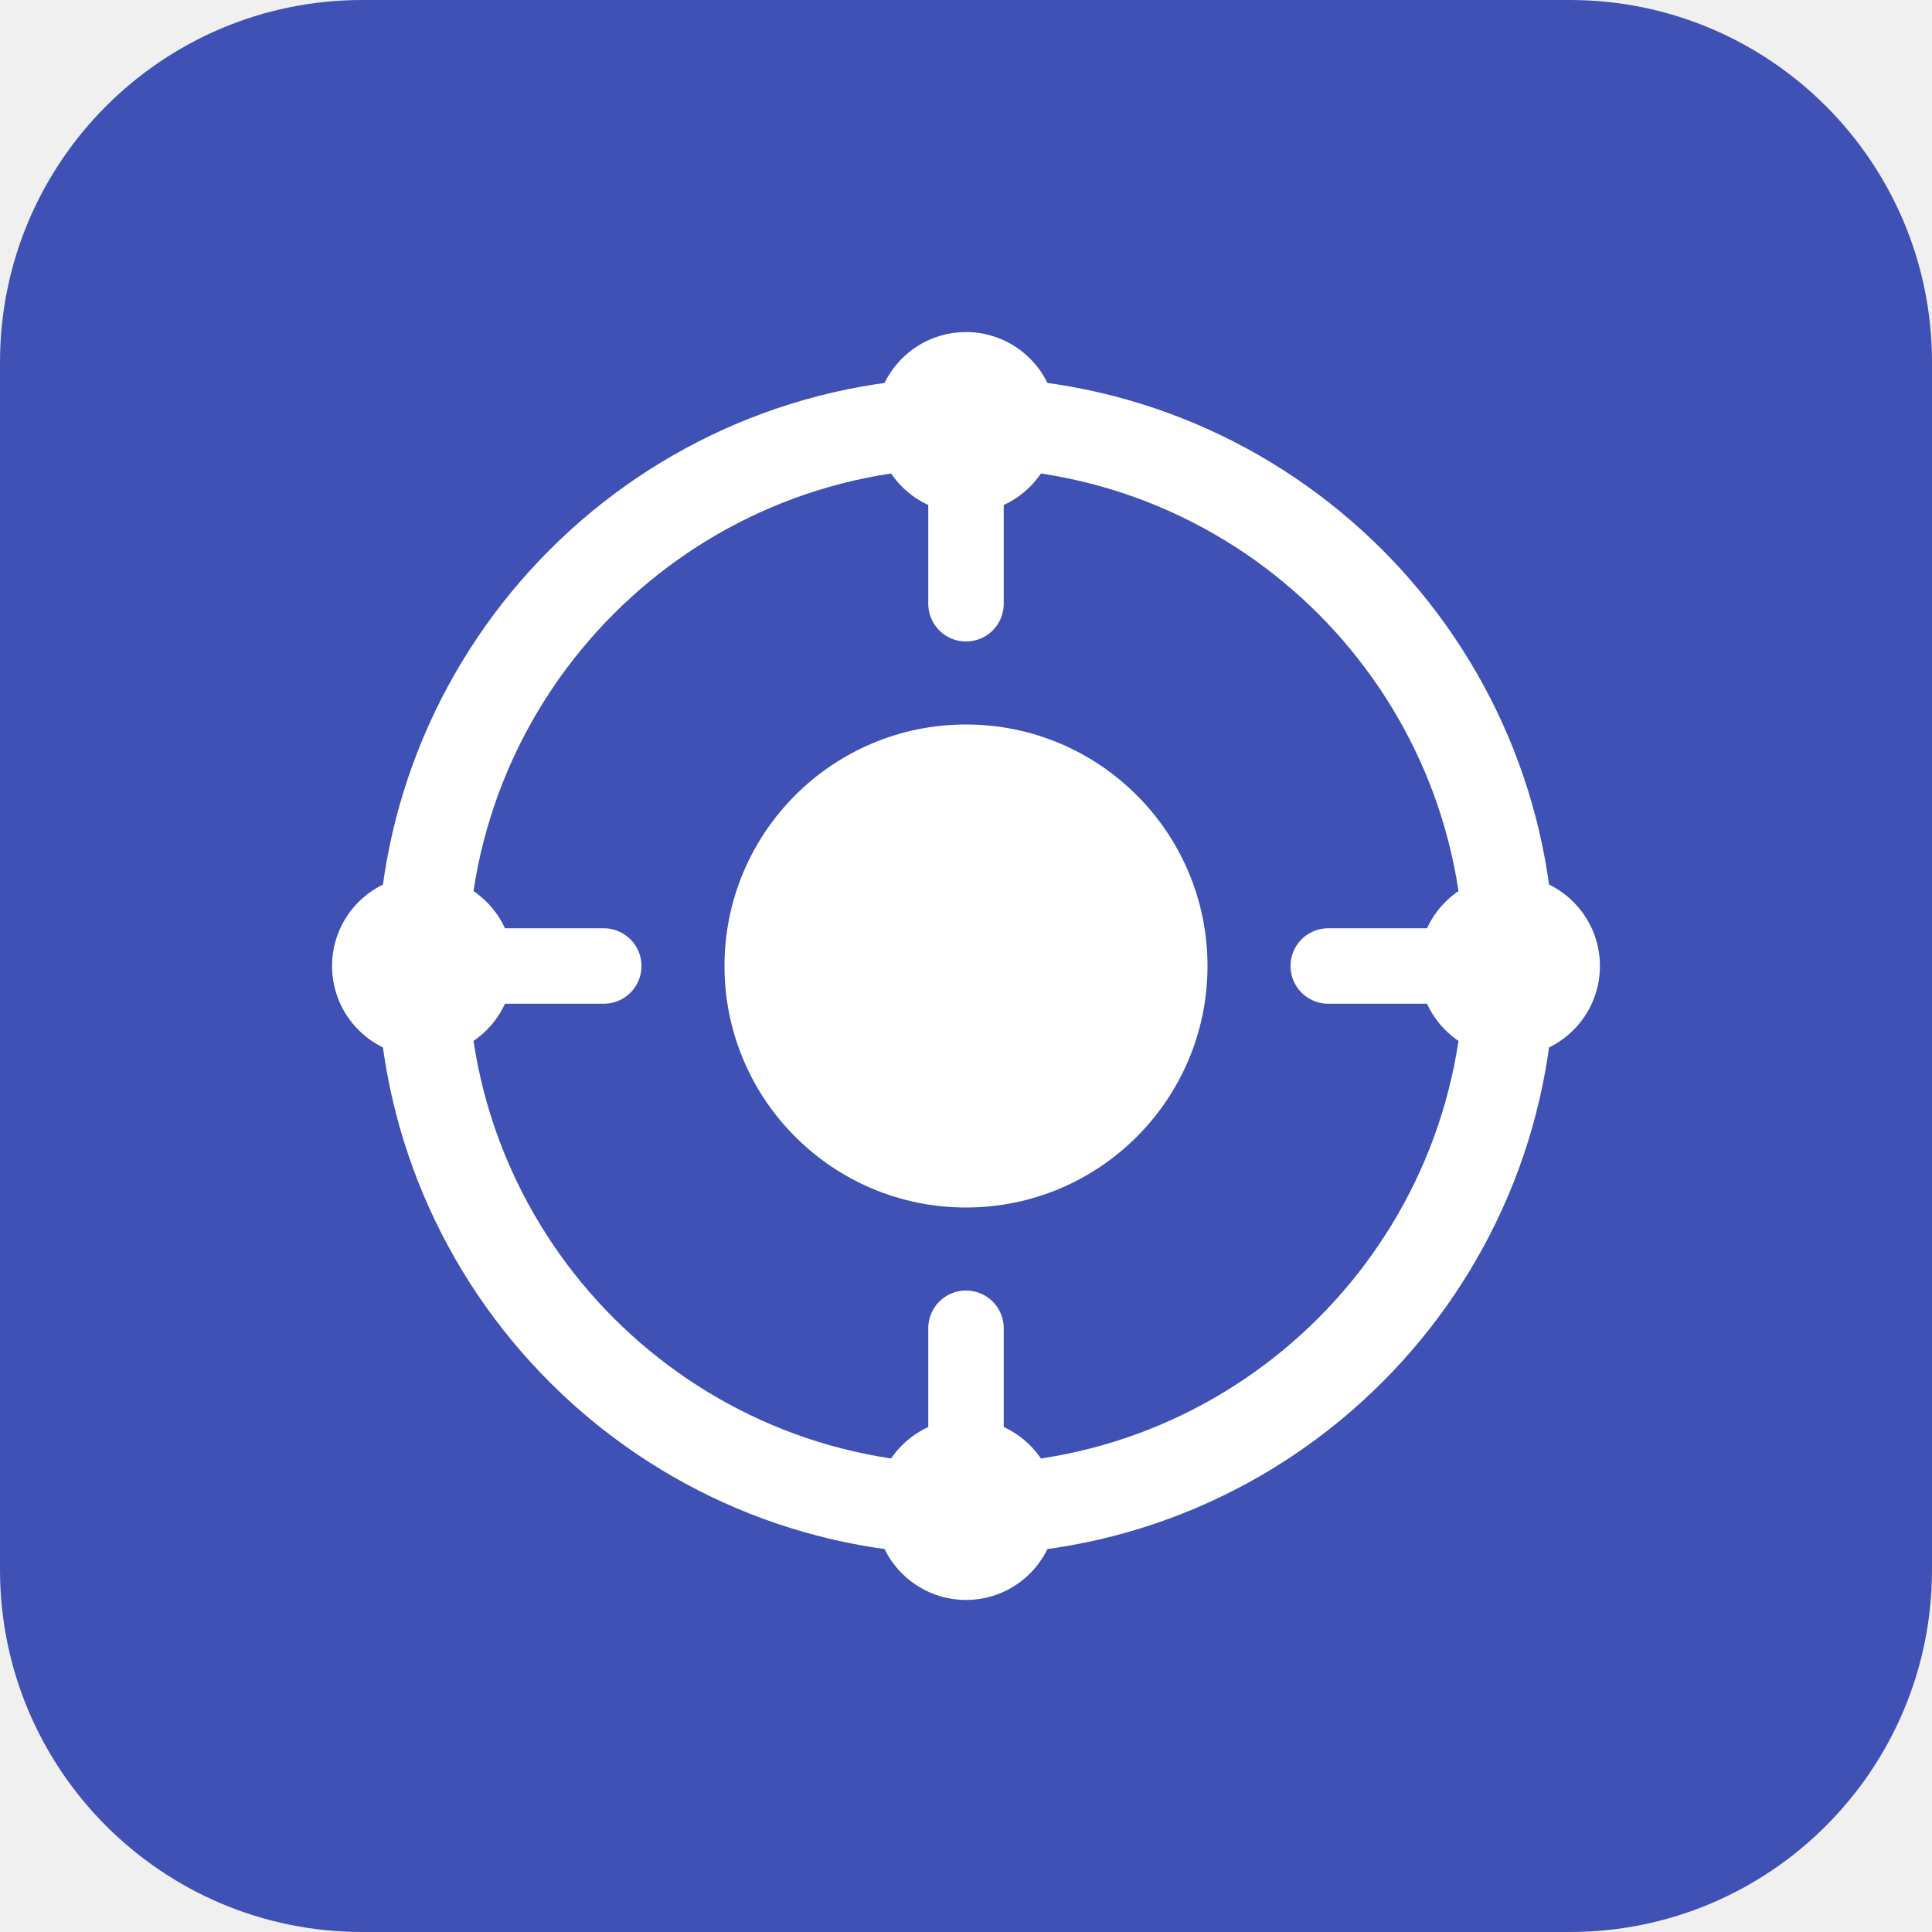
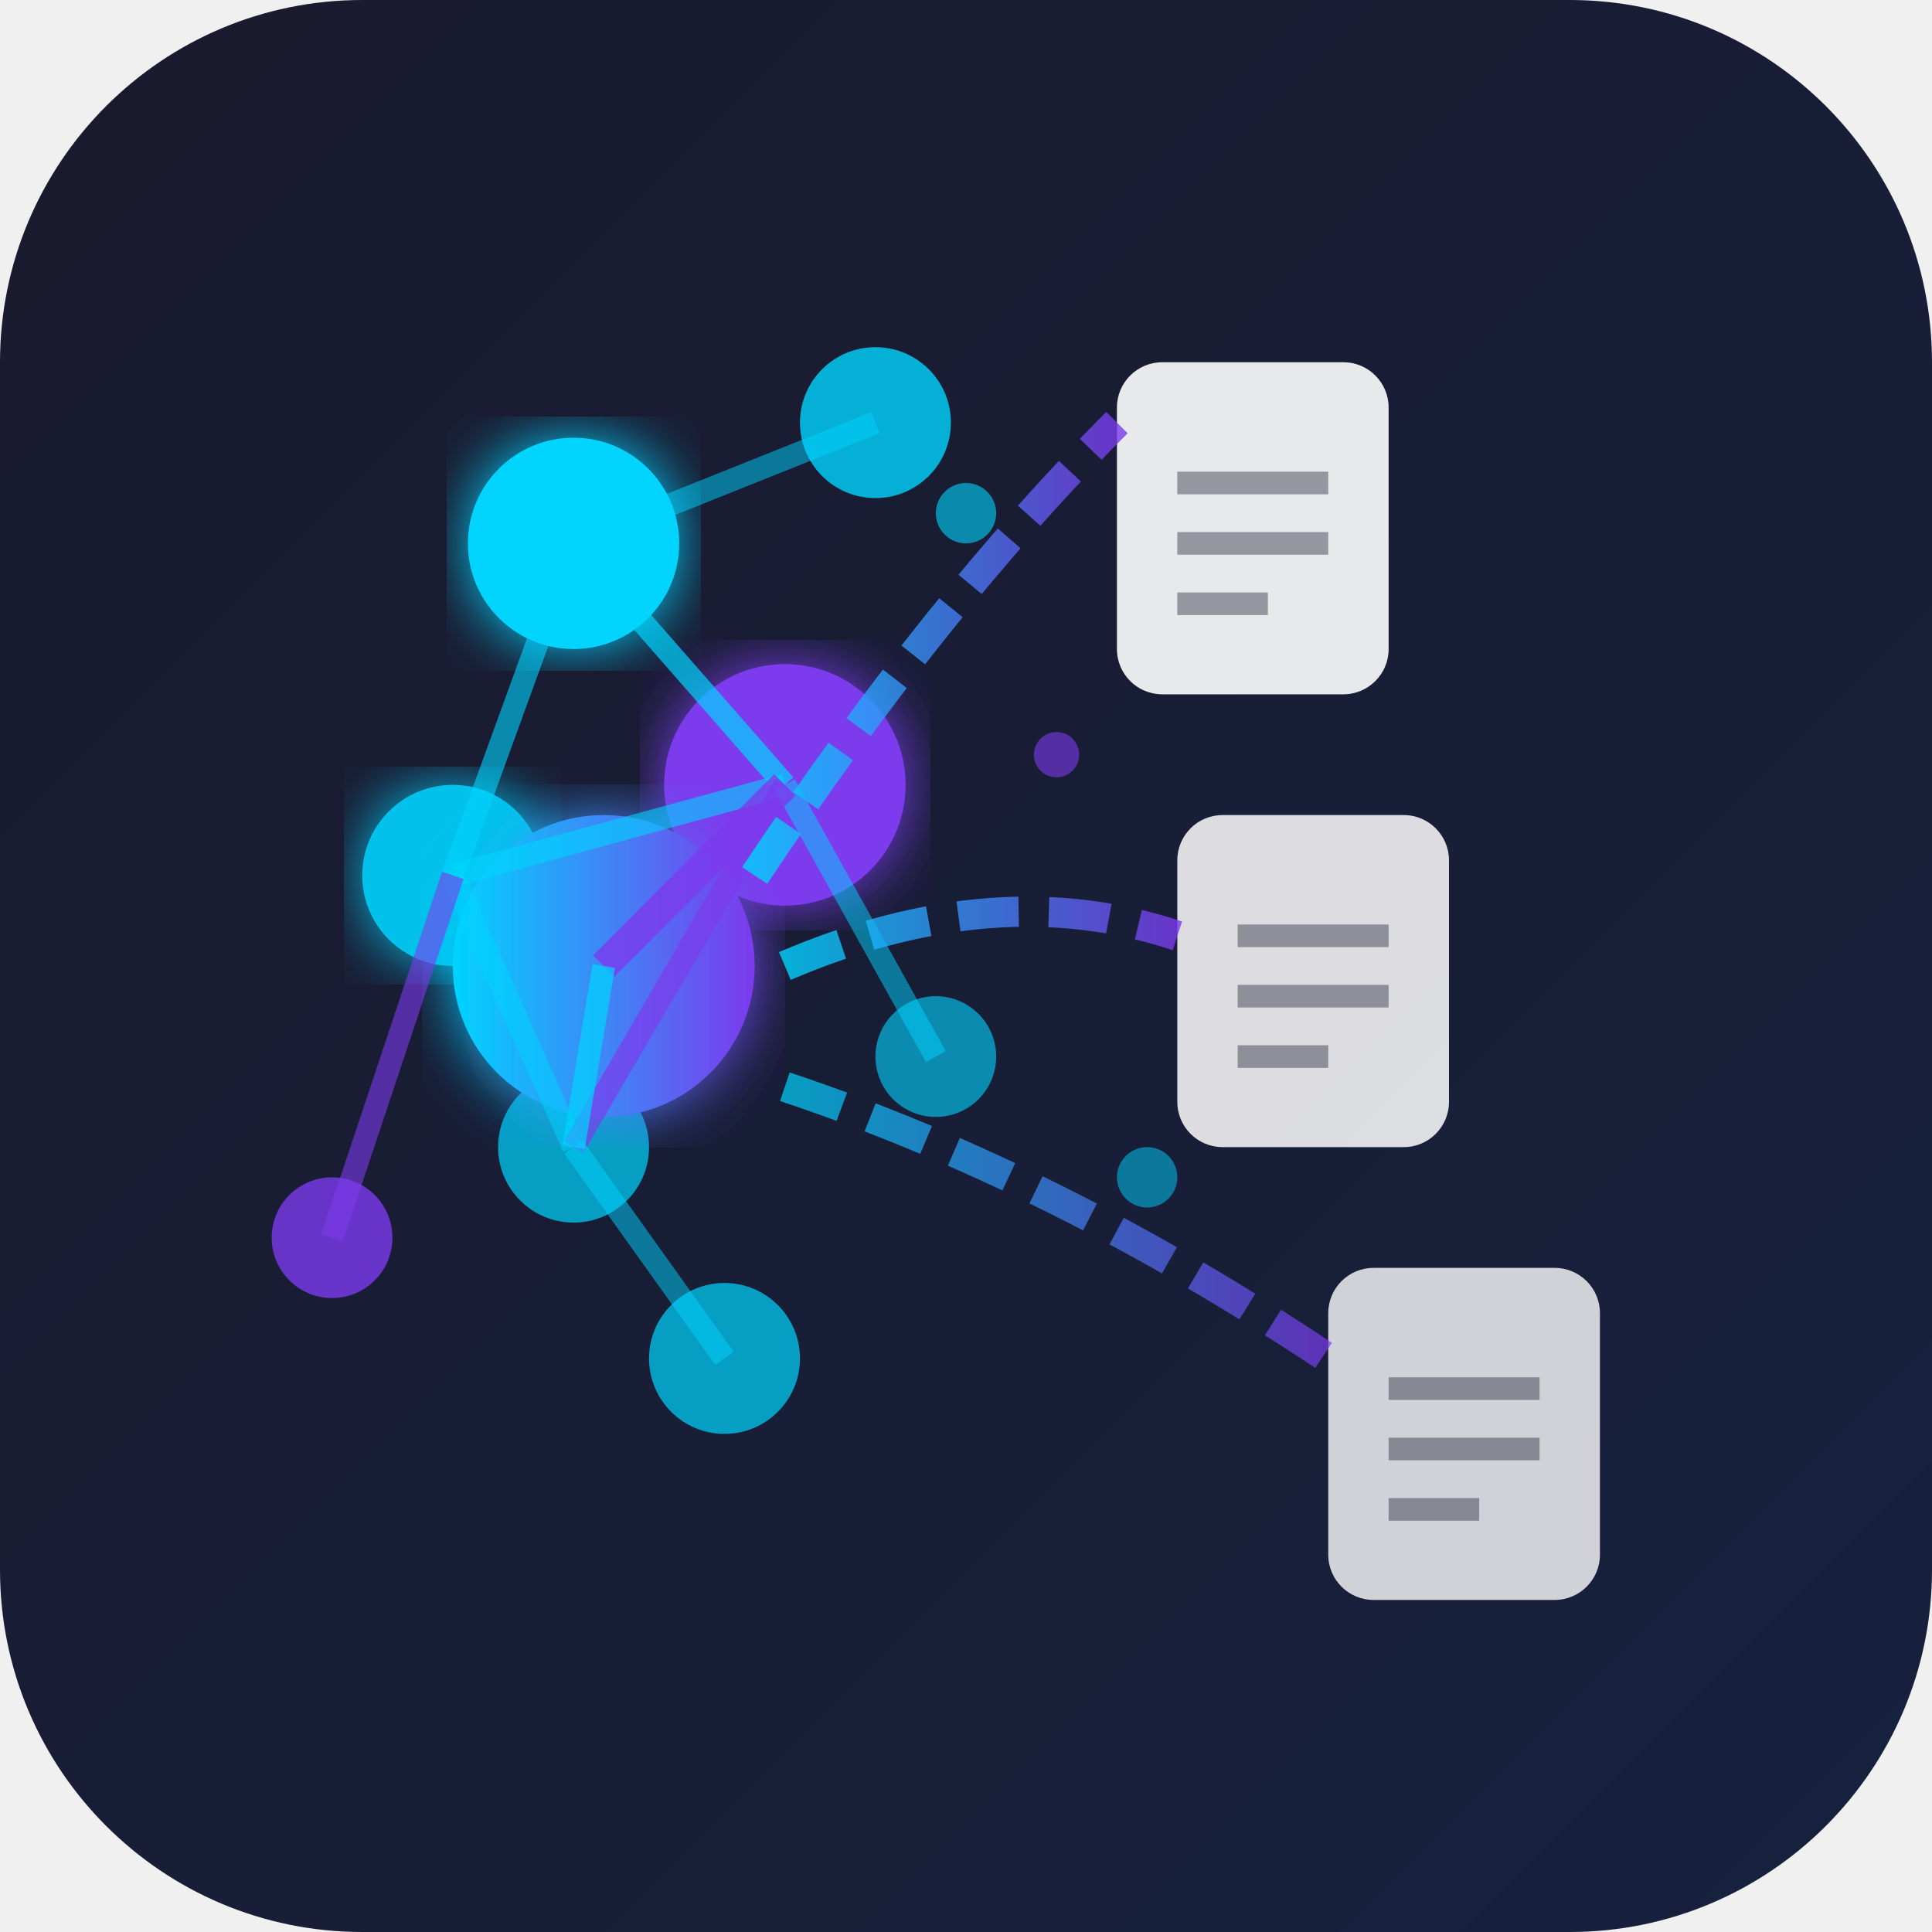
- <svg xmlns="http://www.w3.org/2000/svg" viewBox="0 0 64 64" fill="none">
-   <rect width="64" height="64" rx="12" fill="#3F51B5" />
-   <circle cx="32" cy="32" r="18" stroke="#fff" stroke-width="3" fill="none" />
-   <circle cx="32" cy="32" r="8" fill="#fff" />
-   <path d="M32 14 L32 20 M32 44 L32 50 M14 32 L20 32 M44 32 L50 32" stroke="#fff" stroke-width="2.5" stroke-linecap="round" />
-   <circle cx="32" cy="14" r="3" fill="#fff" />
-   <circle cx="32" cy="50" r="3" fill="#fff" />
-   <circle cx="14" cy="32" r="3" fill="#fff" />
-   <circle cx="50" cy="32" r="3" fill="#fff" />
+ <svg xmlns="http://www.w3.org/2000/svg" viewBox="0 0 128 128" fill="none">
+   <defs>
+     <linearGradient id="bg" x1="0" y1="0" x2="1" y2="1">
+       <stop offset="0%" stop-color="#1a1a2e" />
+       <stop offset="100%" stop-color="#16213e" />
+     </linearGradient>
+     <linearGradient id="accent" x1="0" y1="0" x2="1" y2="0">
+       <stop offset="0%" stop-color="#00d4ff" />
+       <stop offset="100%" stop-color="#7c3aed" />
+     </linearGradient>
+     <filter id="glow">
+       <feGaussianBlur stdDeviation="2" result="blur" />
+       <feMerge>
+         <feMergeNode in="blur" />
+         <feMergeNode in="SourceGraphic" />
+       </feMerge>
+     </filter>
+   </defs>
+   <rect width="128" height="128" rx="24" fill="url(#bg)" />
+   <circle cx="38" cy="36" r="7" fill="#00d4ff" filter="url(#glow)" />
+   <circle cx="58" cy="28" r="5" fill="#00d4ff" opacity="0.8" />
+   <circle cx="30" cy="58" r="6" fill="#00d4ff" opacity="0.9" filter="url(#glow)" />
+   <circle cx="52" cy="52" r="8" fill="#7c3aed" filter="url(#glow)" />
+   <circle cx="38" cy="76" r="5" fill="#00d4ff" opacity="0.7" />
+   <circle cx="62" cy="70" r="4" fill="#00d4ff" opacity="0.6" />
+   <circle cx="22" cy="82" r="4" fill="#7c3aed" opacity="0.8" />
+   <circle cx="48" cy="90" r="5" fill="#00d4ff" opacity="0.7" />
+   <circle cx="40" cy="64" r="10" fill="url(#accent)" filter="url(#glow)" />
+   <line x1="38" y1="36" x2="58" y2="28" stroke="#00d4ff" stroke-width="1.5" opacity="0.5" />
+   <line x1="38" y1="36" x2="30" y2="58" stroke="#00d4ff" stroke-width="1.5" opacity="0.6" />
+   <line x1="38" y1="36" x2="52" y2="52" stroke="#00d4ff" stroke-width="1.5" opacity="0.7" />
+   <line x1="30" y1="58" x2="52" y2="52" stroke="#00d4ff" stroke-width="1.5" opacity="0.6" />
+   <line x1="30" y1="58" x2="38" y2="76" stroke="#00d4ff" stroke-width="1.5" opacity="0.5" />
+   <line x1="52" y1="52" x2="38" y2="76" stroke="#7c3aed" stroke-width="1.5" opacity="0.7" />
+   <line x1="52" y1="52" x2="62" y2="70" stroke="#00d4ff" stroke-width="1.5" opacity="0.5" />
+   <line x1="38" y1="76" x2="48" y2="90" stroke="#00d4ff" stroke-width="1.5" opacity="0.5" />
+   <line x1="52" y1="52" x2="40" y2="64" stroke="#7c3aed" stroke-width="2" opacity="0.8" />
+   <line x1="38" y1="76" x2="40" y2="64" stroke="#00d4ff" stroke-width="1.5" opacity="0.7" />
+   <line x1="30" y1="58" x2="22" y2="82" stroke="#7c3aed" stroke-width="1.5" opacity="0.6" />
+   <rect x="74" y="24" width="18" height="22" rx="3" fill="#fff" opacity="0.9" />
+   <line x1="78" y1="32" x2="88" y2="32" stroke="#1a1a2e" stroke-width="1.5" opacity="0.4" />
+   <line x1="78" y1="36" x2="88" y2="36" stroke="#1a1a2e" stroke-width="1.5" opacity="0.4" />
+   <line x1="78" y1="40" x2="84" y2="40" stroke="#1a1a2e" stroke-width="1.5" opacity="0.4" />
+   <rect x="78" y="54" width="18" height="22" rx="3" fill="#fff" opacity="0.85" />
+   <line x1="82" y1="62" x2="92" y2="62" stroke="#1a1a2e" stroke-width="1.5" opacity="0.4" />
+   <line x1="82" y1="66" x2="92" y2="66" stroke="#1a1a2e" stroke-width="1.5" opacity="0.4" />
+   <line x1="82" y1="70" x2="88" y2="70" stroke="#1a1a2e" stroke-width="1.5" opacity="0.4" />
+   <rect x="88" y="84" width="18" height="22" rx="3" fill="#fff" opacity="0.8" />
+   <line x1="92" y1="92" x2="102" y2="92" stroke="#1a1a2e" stroke-width="1.5" opacity="0.4" />
+   <line x1="92" y1="96" x2="102" y2="96" stroke="#1a1a2e" stroke-width="1.5" opacity="0.4" />
+   <line x1="92" y1="100" x2="98" y2="100" stroke="#1a1a2e" stroke-width="1.5" opacity="0.4" />
+   <path d="M50 58 Q62 40 74 28" stroke="url(#accent)" stroke-width="2" fill="none" stroke-dasharray="4 2" opacity="0.8" />
+   <path d="M52 64 Q66 58 78 62" stroke="url(#accent)" stroke-width="2" fill="none" stroke-dasharray="4 2" opacity="0.8" />
+   <path d="M52 72 Q70 78 88 90" stroke="url(#accent)" stroke-width="2" fill="none" stroke-dasharray="4 2" opacity="0.7" />
+   <circle cx="64" cy="34" r="2" fill="#00d4ff" opacity="0.6" />
+   <circle cx="70" cy="50" r="1.5" fill="#7c3aed" opacity="0.6" />
+   <circle cx="76" cy="78" r="2" fill="#00d4ff" opacity="0.5" />
</svg>
